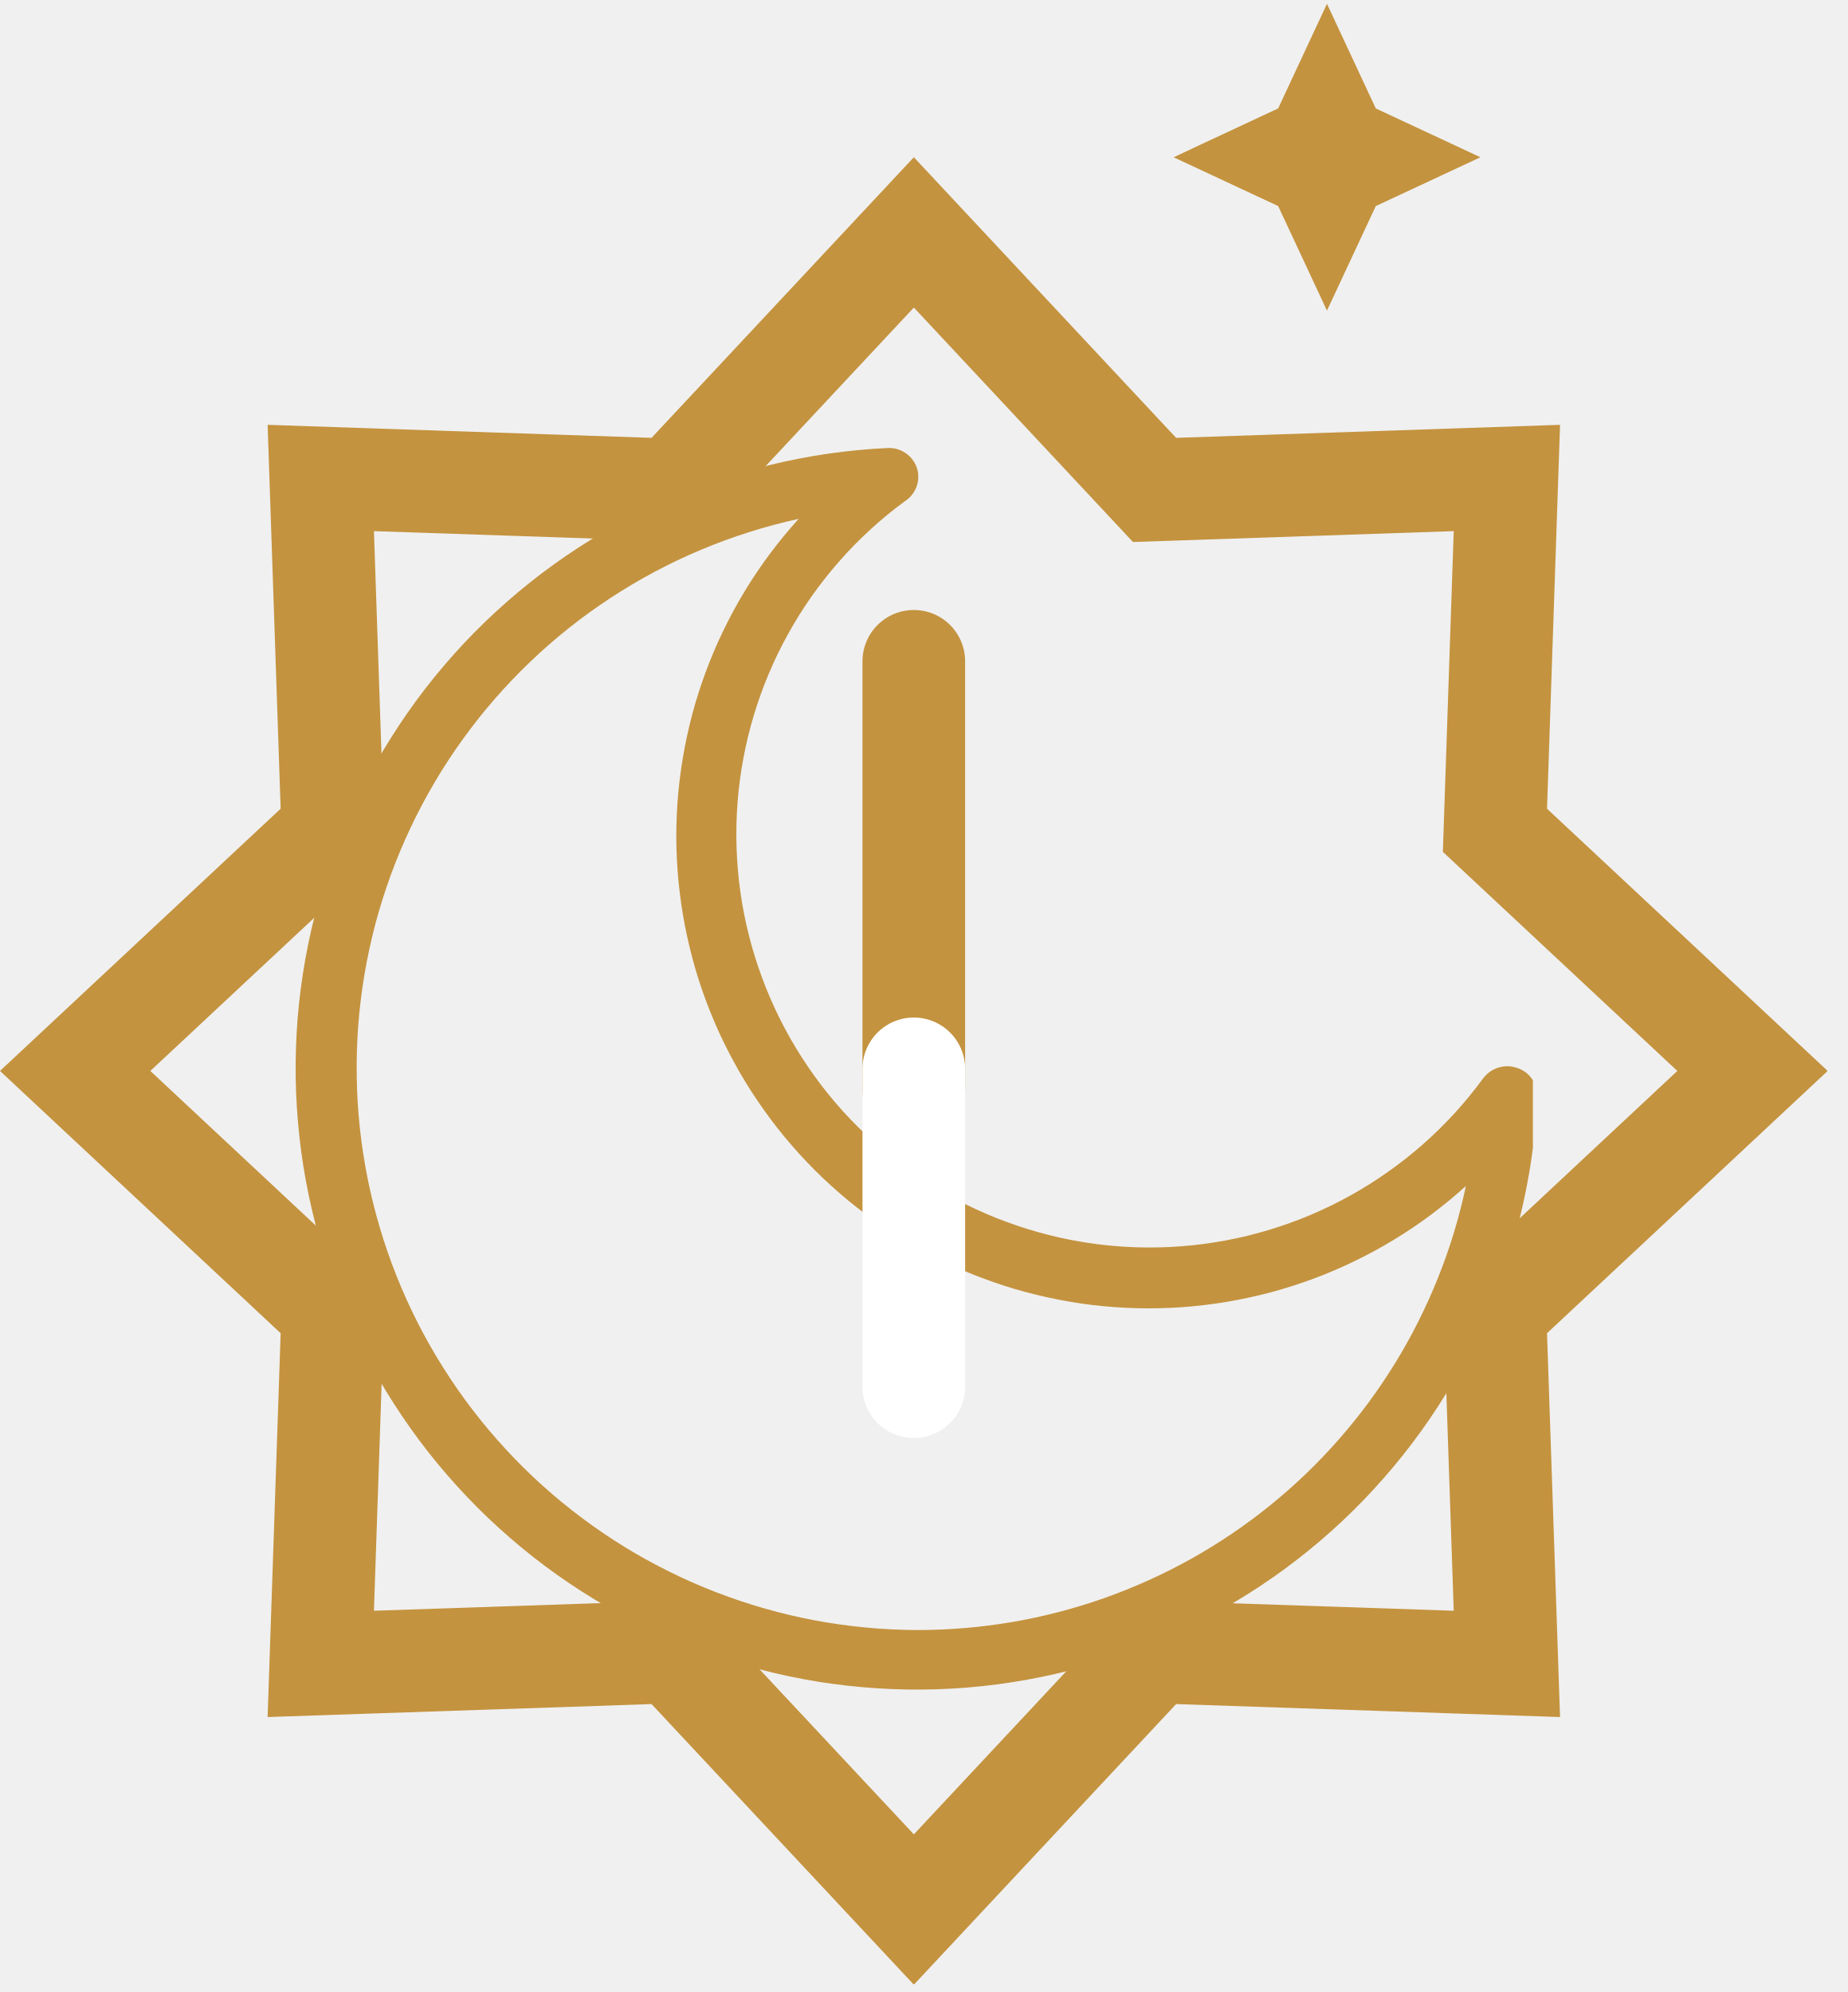
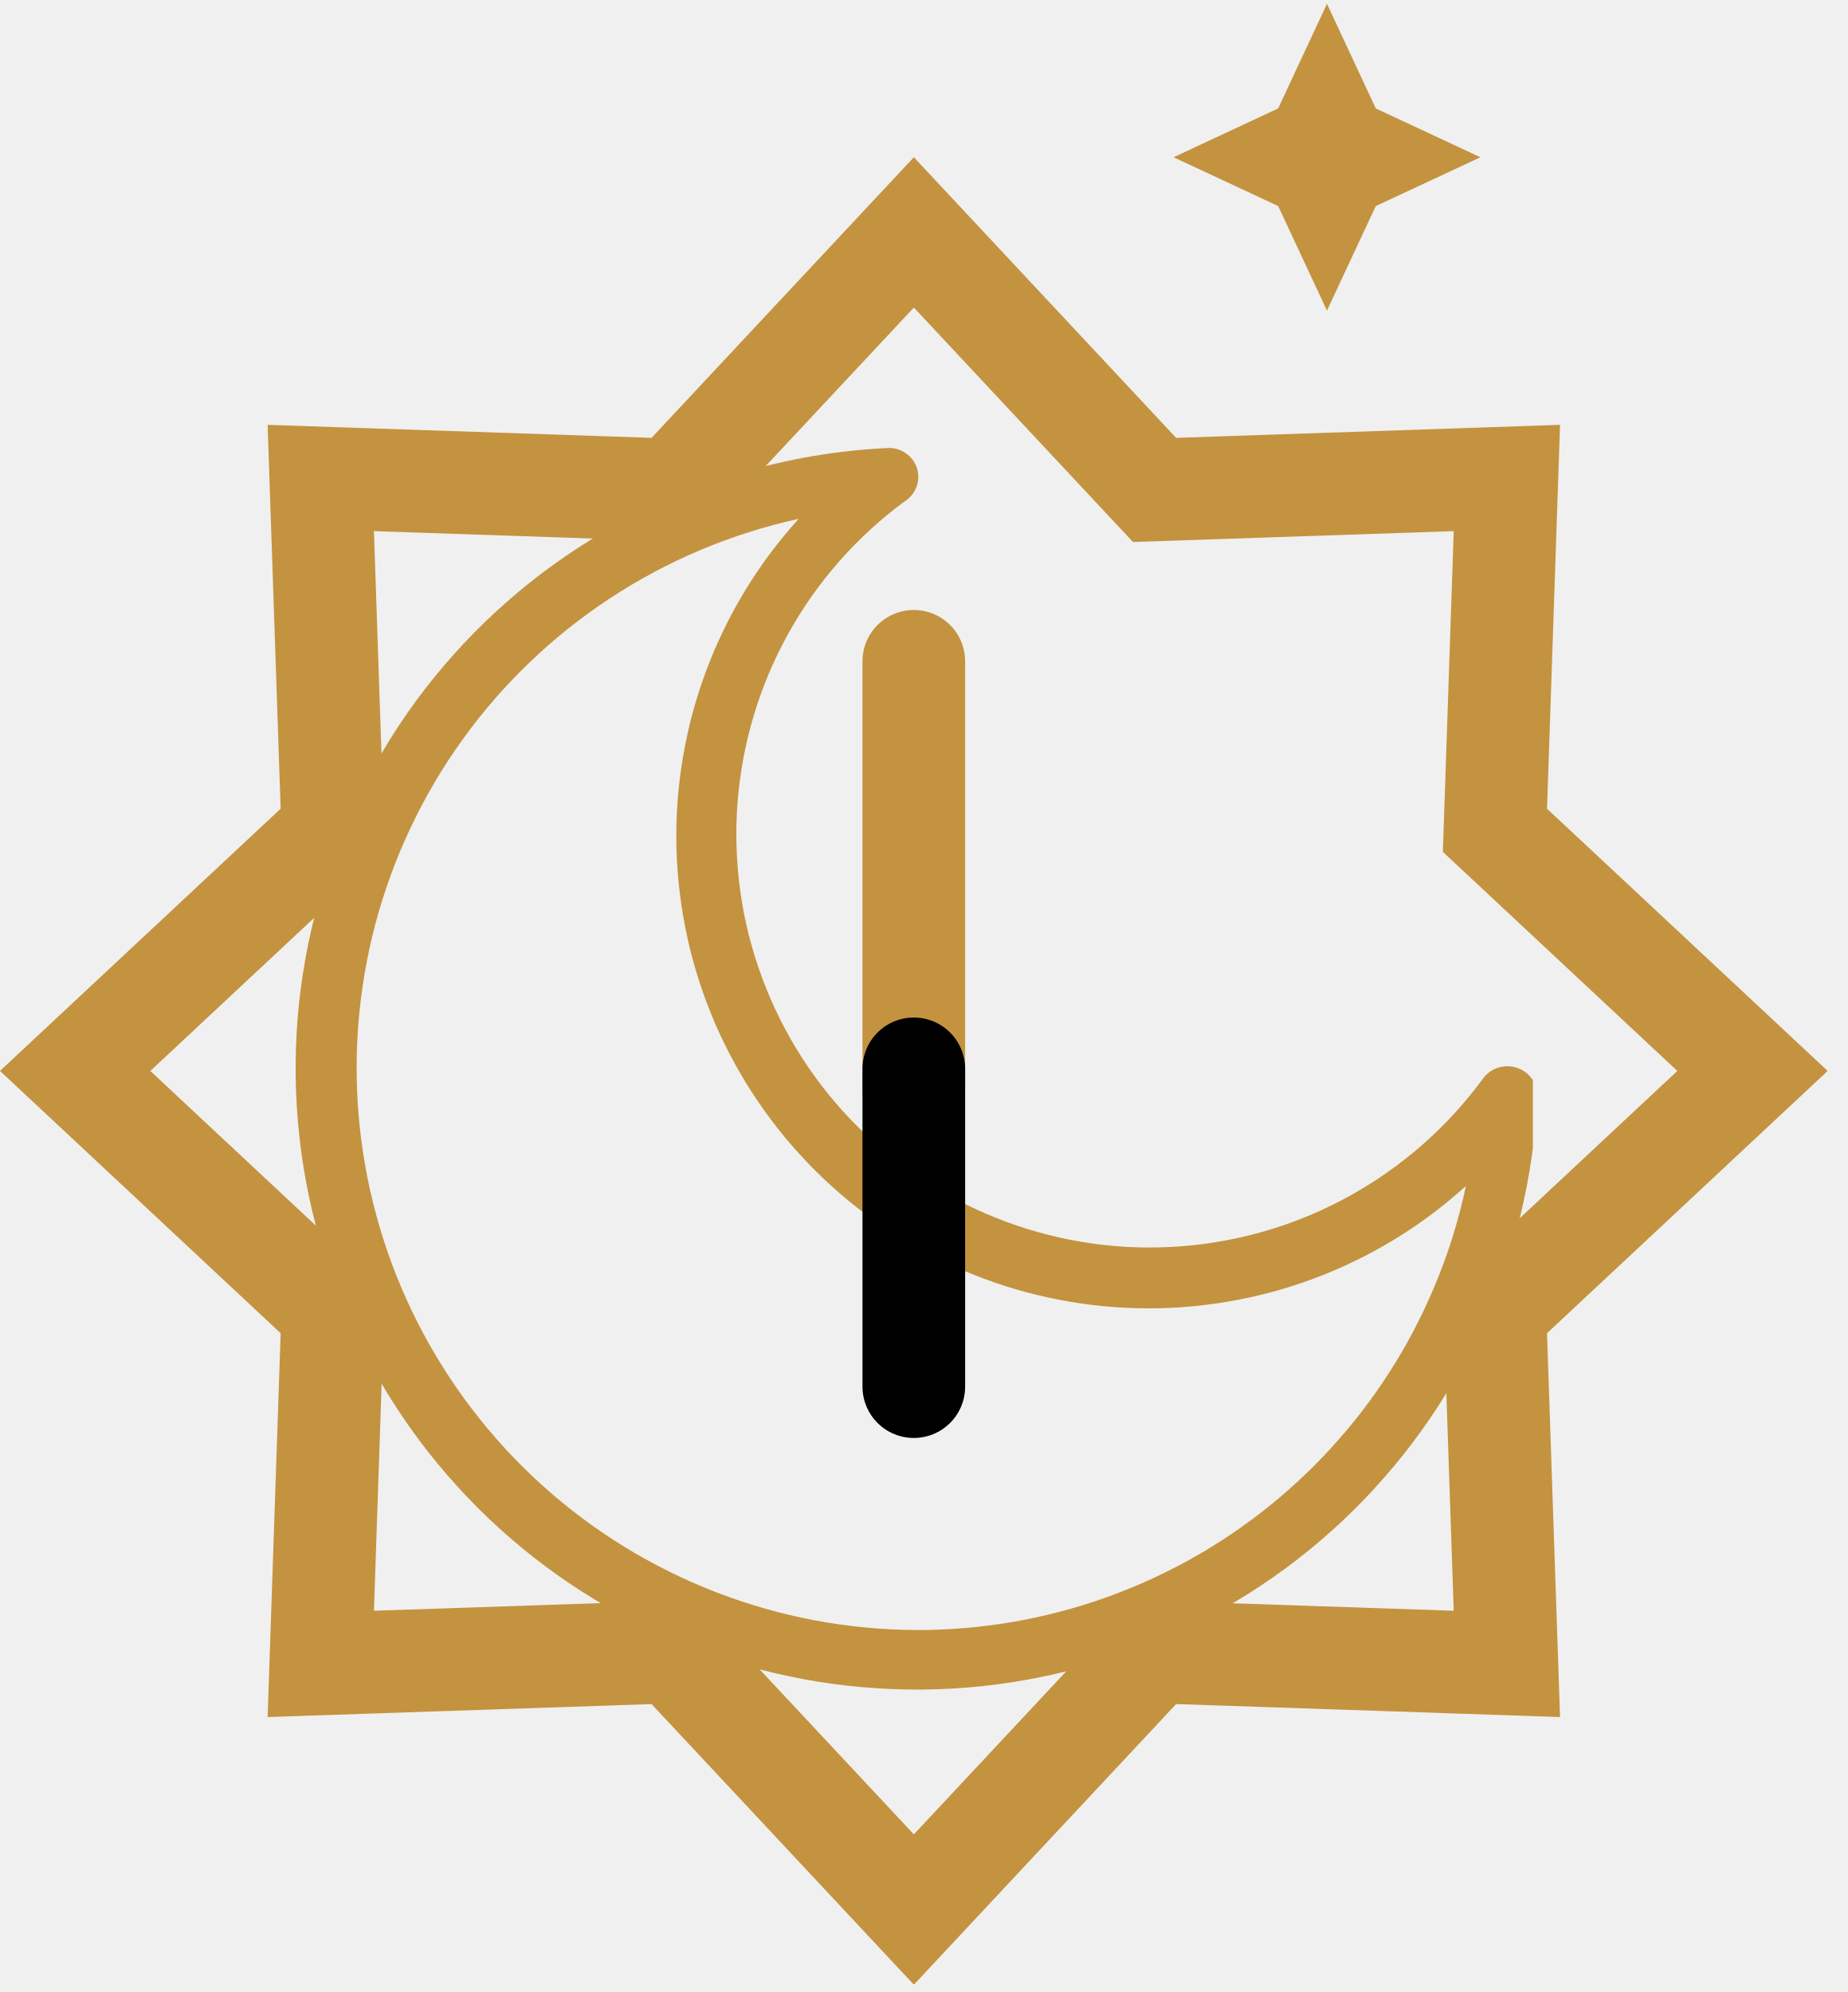
<svg xmlns="http://www.w3.org/2000/svg" width="179" zoomAndPan="magnify" viewBox="0 0 134.25 144.75" height="193" preserveAspectRatio="xMidYMid meet" version="1.0">
  <defs>
    <clipPath id="0ea6a99f68">
      <path d="M 0 11.426 L 132.758 11.426 L 132.758 144.184 L 0 144.184 Z M 0 11.426 " clip-rule="nonzero" />
    </clipPath>
    <clipPath id="ddf1915218">
      <path d="M 66.398 11.426 L 85.453 31.816 L 113.348 30.871 L 112.402 58.766 L 132.793 77.82 L 112.402 96.879 L 113.348 124.77 L 85.453 123.828 L 66.398 144.219 L 47.34 123.828 L 19.445 124.77 L 20.391 96.879 L 0 77.82 L 20.391 58.766 L 19.445 30.871 L 47.34 31.816 Z M 66.398 11.426 " clip-rule="nonzero" />
    </clipPath>
    <clipPath id="a81054febe">
      <path d="M 85.27 0.277 L 107.562 0.277 L 107.562 22.57 L 85.27 22.57 Z M 85.27 0.277 " clip-rule="nonzero" />
    </clipPath>
    <clipPath id="edd88a9cdc">
      <path d="M 96.414 0.277 L 99.961 7.879 L 107.562 11.426 L 99.961 14.973 L 96.414 22.57 L 92.867 14.973 L 85.27 11.426 L 92.867 7.879 Z M 96.414 0.277 " clip-rule="nonzero" />
    </clipPath>
    <clipPath id="cbf8c138f1">
      <path d="M 0.27 0.277 L 22.562 0.277 L 22.562 22.57 L 0.27 22.57 Z M 0.27 0.277 " clip-rule="nonzero" />
    </clipPath>
    <clipPath id="04d35be45d">
      <path d="M 11.414 0.277 L 14.961 7.879 L 22.562 11.426 L 14.961 14.973 L 11.414 22.57 L 7.867 14.973 L 0.27 11.426 L 7.867 7.879 Z M 11.414 0.277 " clip-rule="nonzero" />
    </clipPath>
    <clipPath id="d0024c8225">
      <rect x="0" width="23" y="0" height="23" />
    </clipPath>
    <clipPath id="ccca728dff">
      <path d="M 21.129 32.555 L 111.375 32.555 L 111.375 122.801 L 21.129 122.801 Z M 21.129 32.555 " clip-rule="nonzero" />
    </clipPath>
  </defs>
  <g clip-path="url(#0ea6a99f68)">
    <g clip-path="url(#ddf1915218)">
      <path stroke-linecap="butt" transform="matrix(0.745833, 0, 0, 0.745833, 0.000000000000019866, 11.42502)" fill="none" stroke-linejoin="miter" d="M 89.026 0.001 L 114.574 27.34 L 151.975 26.073 L 150.707 63.473 L 178.046 89.022 L 150.707 114.575 L 151.975 151.97 L 114.574 150.708 L 89.026 178.047 L 63.472 150.708 L 26.072 151.97 L 27.339 114.575 L -0 89.022 L 27.339 63.473 L 26.072 26.073 L 63.472 27.34 Z M 89.026 0.001 " stroke="#c4933f" stroke-width="20" stroke-opacity="1" stroke-miterlimit="4" />
    </g>
  </g>
  <g clip-path="url(#a81054febe)">
    <g clip-path="url(#edd88a9cdc)">
      <g transform="matrix(1, 0, 0, 1, 85, -0.00000000000000927)">
        <g clip-path="url(#d0024c8225)">
          <g clip-path="url(#cbf8c138f1)">
            <g clip-path="url(#04d35be45d)">
              <path fill="#c4933f" d="M 0.27 0.277 L 22.562 0.277 L 22.562 22.57 L 0.27 22.57 Z M 0.27 0.277 " fill-opacity="1" fill-rule="nonzero" />
            </g>
          </g>
        </g>
      </g>
    </g>
  </g>
  <g clip-path="url(#ccca728dff)">
    <path fill="#c4933f" d="M 110.238 77.605 C 109.785 77.445 109.328 77.438 108.867 77.578 C 108.41 77.723 108.035 77.988 107.75 78.375 C 107.113 79.246 106.43 80.078 105.703 80.875 C 104.977 81.672 104.207 82.43 103.398 83.141 C 102.586 83.855 101.742 84.523 100.859 85.145 C 99.98 85.77 99.066 86.344 98.125 86.867 C 97.18 87.391 96.211 87.863 95.219 88.285 C 94.223 88.703 93.211 89.07 92.176 89.379 C 91.145 89.691 90.098 89.945 89.035 90.141 C 87.977 90.34 86.906 90.48 85.832 90.562 C 84.754 90.645 83.68 90.668 82.598 90.637 C 81.52 90.602 80.445 90.512 79.379 90.363 C 78.309 90.211 77.25 90.008 76.207 89.742 C 75.16 89.48 74.129 89.16 73.117 88.785 C 72.105 88.414 71.117 87.984 70.148 87.504 C 69.184 87.023 68.246 86.492 67.34 85.91 C 66.43 85.328 65.555 84.699 64.715 84.023 C 63.871 83.348 63.07 82.629 62.309 81.863 C 61.543 81.102 60.824 80.301 60.145 79.461 C 59.469 78.621 58.84 77.746 58.258 76.84 C 57.672 75.93 57.141 74.992 56.66 74.027 C 56.176 73.062 55.75 72.074 55.375 71.062 C 55 70.051 54.68 69.02 54.414 67.973 C 54.148 66.93 53.941 65.871 53.793 64.801 C 53.641 63.734 53.551 62.66 53.516 61.582 C 53.48 60.504 53.504 59.426 53.586 58.352 C 53.668 57.273 53.805 56.207 54.004 55.145 C 54.199 54.082 54.453 53.035 54.762 52.004 C 55.07 50.969 55.438 49.953 55.855 48.961 C 56.273 47.965 56.746 46.996 57.27 46.051 C 57.793 45.109 58.363 44.195 58.984 43.312 C 59.609 42.434 60.273 41.586 60.988 40.777 C 61.699 39.965 62.457 39.195 63.25 38.469 C 64.047 37.738 64.879 37.055 65.75 36.418 C 65.949 36.289 66.121 36.133 66.266 35.949 C 66.41 35.766 66.523 35.562 66.602 35.344 C 66.68 35.121 66.719 34.891 66.719 34.656 C 66.719 34.422 66.684 34.195 66.609 33.973 C 66.449 33.531 66.176 33.18 65.789 32.918 C 65.398 32.66 64.973 32.535 64.504 32.555 C 63.059 32.621 61.617 32.762 60.184 32.965 C 58.75 33.172 57.328 33.449 55.922 33.793 C 54.512 34.133 53.125 34.543 51.758 35.02 C 50.391 35.5 49.047 36.039 47.73 36.645 C 46.414 37.254 45.133 37.918 43.879 38.648 C 42.629 39.379 41.414 40.168 40.238 41.016 C 39.062 41.859 37.93 42.762 36.844 43.719 C 35.754 44.672 34.711 45.68 33.719 46.734 C 32.73 47.793 31.789 48.891 30.902 50.039 C 30.016 51.184 29.188 52.371 28.418 53.598 C 27.645 54.824 26.934 56.082 26.285 57.379 C 25.633 58.672 25.047 59.996 24.523 61.348 C 24 62.699 23.543 64.07 23.152 65.465 C 22.762 66.863 22.438 68.273 22.184 69.699 C 21.93 71.125 21.742 72.559 21.625 74.004 C 21.512 75.449 21.461 76.895 21.484 78.344 C 21.508 79.793 21.602 81.234 21.762 82.676 C 21.922 84.117 22.152 85.543 22.453 86.961 C 22.754 88.379 23.117 89.781 23.555 91.16 C 23.988 92.543 24.488 93.902 25.051 95.238 C 25.617 96.57 26.242 97.875 26.934 99.148 C 27.625 100.422 28.375 101.66 29.184 102.859 C 29.992 104.062 30.859 105.223 31.781 106.34 C 32.703 107.457 33.676 108.531 34.699 109.555 C 35.723 110.578 36.797 111.551 37.914 112.473 C 39.031 113.395 40.191 114.262 41.395 115.07 C 42.594 115.879 43.832 116.629 45.105 117.32 C 46.379 118.012 47.684 118.637 49.02 119.203 C 50.352 119.766 51.711 120.266 53.094 120.699 C 54.477 121.137 55.875 121.5 57.293 121.801 C 58.711 122.102 60.137 122.332 61.578 122.492 C 63.02 122.652 64.461 122.746 65.91 122.77 C 67.359 122.793 68.805 122.746 70.25 122.629 C 71.695 122.512 73.129 122.324 74.555 122.07 C 75.98 121.816 77.391 121.492 78.789 121.102 C 80.184 120.711 81.555 120.254 82.906 119.73 C 84.258 119.207 85.582 118.621 86.875 117.969 C 88.172 117.32 89.43 116.609 90.656 115.836 C 91.883 115.066 93.07 114.238 94.215 113.352 C 95.363 112.465 96.465 111.527 97.52 110.535 C 98.574 109.543 99.582 108.5 100.535 107.41 C 101.492 106.324 102.395 105.191 103.238 104.016 C 104.086 102.84 104.875 101.625 105.605 100.375 C 106.336 99.121 107.004 97.84 107.609 96.523 C 108.215 95.207 108.758 93.863 109.234 92.496 C 109.711 91.129 110.121 89.742 110.465 88.332 C 110.805 86.926 111.082 85.504 111.289 84.07 C 111.492 82.637 111.633 81.195 111.699 79.75 C 111.723 79.27 111.602 78.828 111.332 78.43 C 111.059 78.031 110.695 77.758 110.238 77.605 Z M 66.609 118.449 C 65.363 118.441 64.121 118.383 62.883 118.262 C 61.645 118.145 60.414 117.973 59.191 117.742 C 57.969 117.512 56.758 117.227 55.562 116.883 C 54.363 116.543 53.188 116.148 52.027 115.699 C 50.867 115.25 49.727 114.75 48.613 114.195 C 47.5 113.645 46.41 113.043 45.352 112.391 C 44.293 111.738 43.262 111.039 42.27 110.293 C 41.273 109.547 40.312 108.758 39.387 107.922 C 38.465 107.09 37.582 106.215 36.738 105.301 C 35.895 104.387 35.094 103.434 34.336 102.445 C 33.578 101.461 32.871 100.438 32.207 99.387 C 31.543 98.336 30.926 97.254 30.363 96.145 C 29.797 95.035 29.285 93.902 28.824 92.75 C 28.363 91.594 27.953 90.418 27.602 89.227 C 27.246 88.031 26.949 86.828 26.703 85.605 C 26.461 84.387 26.273 83.156 26.141 81.922 C 26.008 80.684 25.934 79.441 25.918 78.199 C 25.898 76.953 25.938 75.711 26.031 74.469 C 26.129 73.23 26.281 71.996 26.488 70.77 C 26.695 69.543 26.961 68.328 27.277 67.125 C 27.598 65.922 27.973 64.738 28.398 63.57 C 28.828 62.398 29.309 61.254 29.84 60.129 C 30.371 59.004 30.953 57.906 31.586 56.836 C 32.219 55.762 32.898 54.723 33.629 53.715 C 34.355 52.703 35.129 51.73 35.945 50.793 C 36.762 49.852 37.621 48.953 38.52 48.094 C 39.418 47.234 40.355 46.414 41.328 45.641 C 42.301 44.867 43.309 44.137 44.348 43.457 C 45.391 42.773 46.457 42.141 47.555 41.555 C 48.656 40.969 49.777 40.434 50.926 39.953 C 52.07 39.473 53.238 39.043 54.426 38.668 C 55.609 38.289 56.812 37.969 58.027 37.703 C 57.297 38.512 56.605 39.352 55.953 40.223 C 55.301 41.094 54.695 41.996 54.129 42.926 C 53.562 43.859 53.043 44.812 52.57 45.793 C 52.094 46.773 51.668 47.773 51.289 48.793 C 50.91 49.816 50.578 50.852 50.297 51.902 C 50.02 52.957 49.789 54.02 49.609 55.094 C 49.43 56.168 49.301 57.246 49.223 58.332 C 49.148 59.418 49.121 60.508 49.148 61.594 C 49.176 62.684 49.254 63.77 49.387 64.848 C 49.516 65.93 49.695 67.004 49.93 68.066 C 50.16 69.129 50.441 70.18 50.773 71.219 C 51.105 72.254 51.488 73.273 51.914 74.273 C 52.344 75.273 52.82 76.254 53.344 77.207 C 53.863 78.164 54.43 79.09 55.043 79.992 C 55.652 80.895 56.305 81.766 56.996 82.605 C 57.691 83.445 58.422 84.25 59.191 85.02 C 59.961 85.789 60.766 86.52 61.605 87.215 C 62.445 87.906 63.316 88.559 64.219 89.168 C 65.121 89.781 66.047 90.348 67.004 90.867 C 67.957 91.391 68.938 91.867 69.938 92.297 C 70.938 92.723 71.957 93.105 72.996 93.438 C 74.031 93.77 75.082 94.051 76.145 94.281 C 77.211 94.516 78.281 94.695 79.363 94.828 C 80.445 94.957 81.527 95.035 82.617 95.062 C 83.707 95.09 84.793 95.062 85.879 94.988 C 86.965 94.91 88.043 94.781 89.117 94.602 C 90.191 94.422 91.254 94.191 92.309 93.914 C 93.359 93.633 94.395 93.301 95.418 92.922 C 96.438 92.543 97.438 92.117 98.418 91.641 C 99.398 91.168 100.352 90.648 101.285 90.082 C 102.215 89.516 103.117 88.91 103.988 88.258 C 104.859 87.605 105.699 86.914 106.508 86.184 C 106.266 87.316 105.98 88.438 105.645 89.543 C 105.309 90.652 104.926 91.742 104.496 92.816 C 104.066 93.891 103.594 94.945 103.074 95.98 C 102.559 97.016 101.996 98.027 101.391 99.012 C 100.785 100 100.141 100.957 99.453 101.891 C 98.766 102.82 98.043 103.723 97.277 104.59 C 96.516 105.461 95.715 106.297 94.883 107.098 C 94.047 107.898 93.18 108.664 92.281 109.391 C 91.379 110.121 90.449 110.809 89.492 111.457 C 88.535 112.105 87.551 112.711 86.539 113.277 C 85.527 113.84 84.496 114.359 83.441 114.836 C 82.387 115.312 81.312 115.742 80.223 116.129 C 79.133 116.516 78.027 116.852 76.906 117.141 C 75.785 117.434 74.656 117.676 73.516 117.871 C 72.375 118.062 71.227 118.211 70.074 118.305 C 68.922 118.402 67.766 118.449 66.609 118.449 Z M 66.609 118.449 " fill-opacity="1" fill-rule="nonzero" />
  </g>
  <path stroke-linecap="round" transform="matrix(0, -0.745833, 0.745833, 0, 62.66582, 82.91775)" fill="none" stroke-linejoin="miter" d="M 5.001 4.999 L 46.744 4.999 " stroke="#c4933f" stroke-width="10" stroke-opacity="1" stroke-miterlimit="4" />
-   <path stroke-linecap="round" transform="matrix(0, -0.745833, 0.745833, 0, 62.66438, 104.4928)" fill="none" stroke-linejoin="miter" d="M 5.003 5.001 L 35.966 5.001 " stroke="#ffffff" stroke-width="10" stroke-opacity="1" stroke-miterlimit="4" />
+   <path stroke-linecap="round" transform="matrix(0, -0.745833, 0.745833, 0, 62.66438, 104.4928)" fill="none" stroke-linejoin="miter" d="M 5.003 5.001 L 35.966 5.001 " stroke="#000000" stroke-width="10" stroke-opacity="1" stroke-miterlimit="4" />
</svg>
